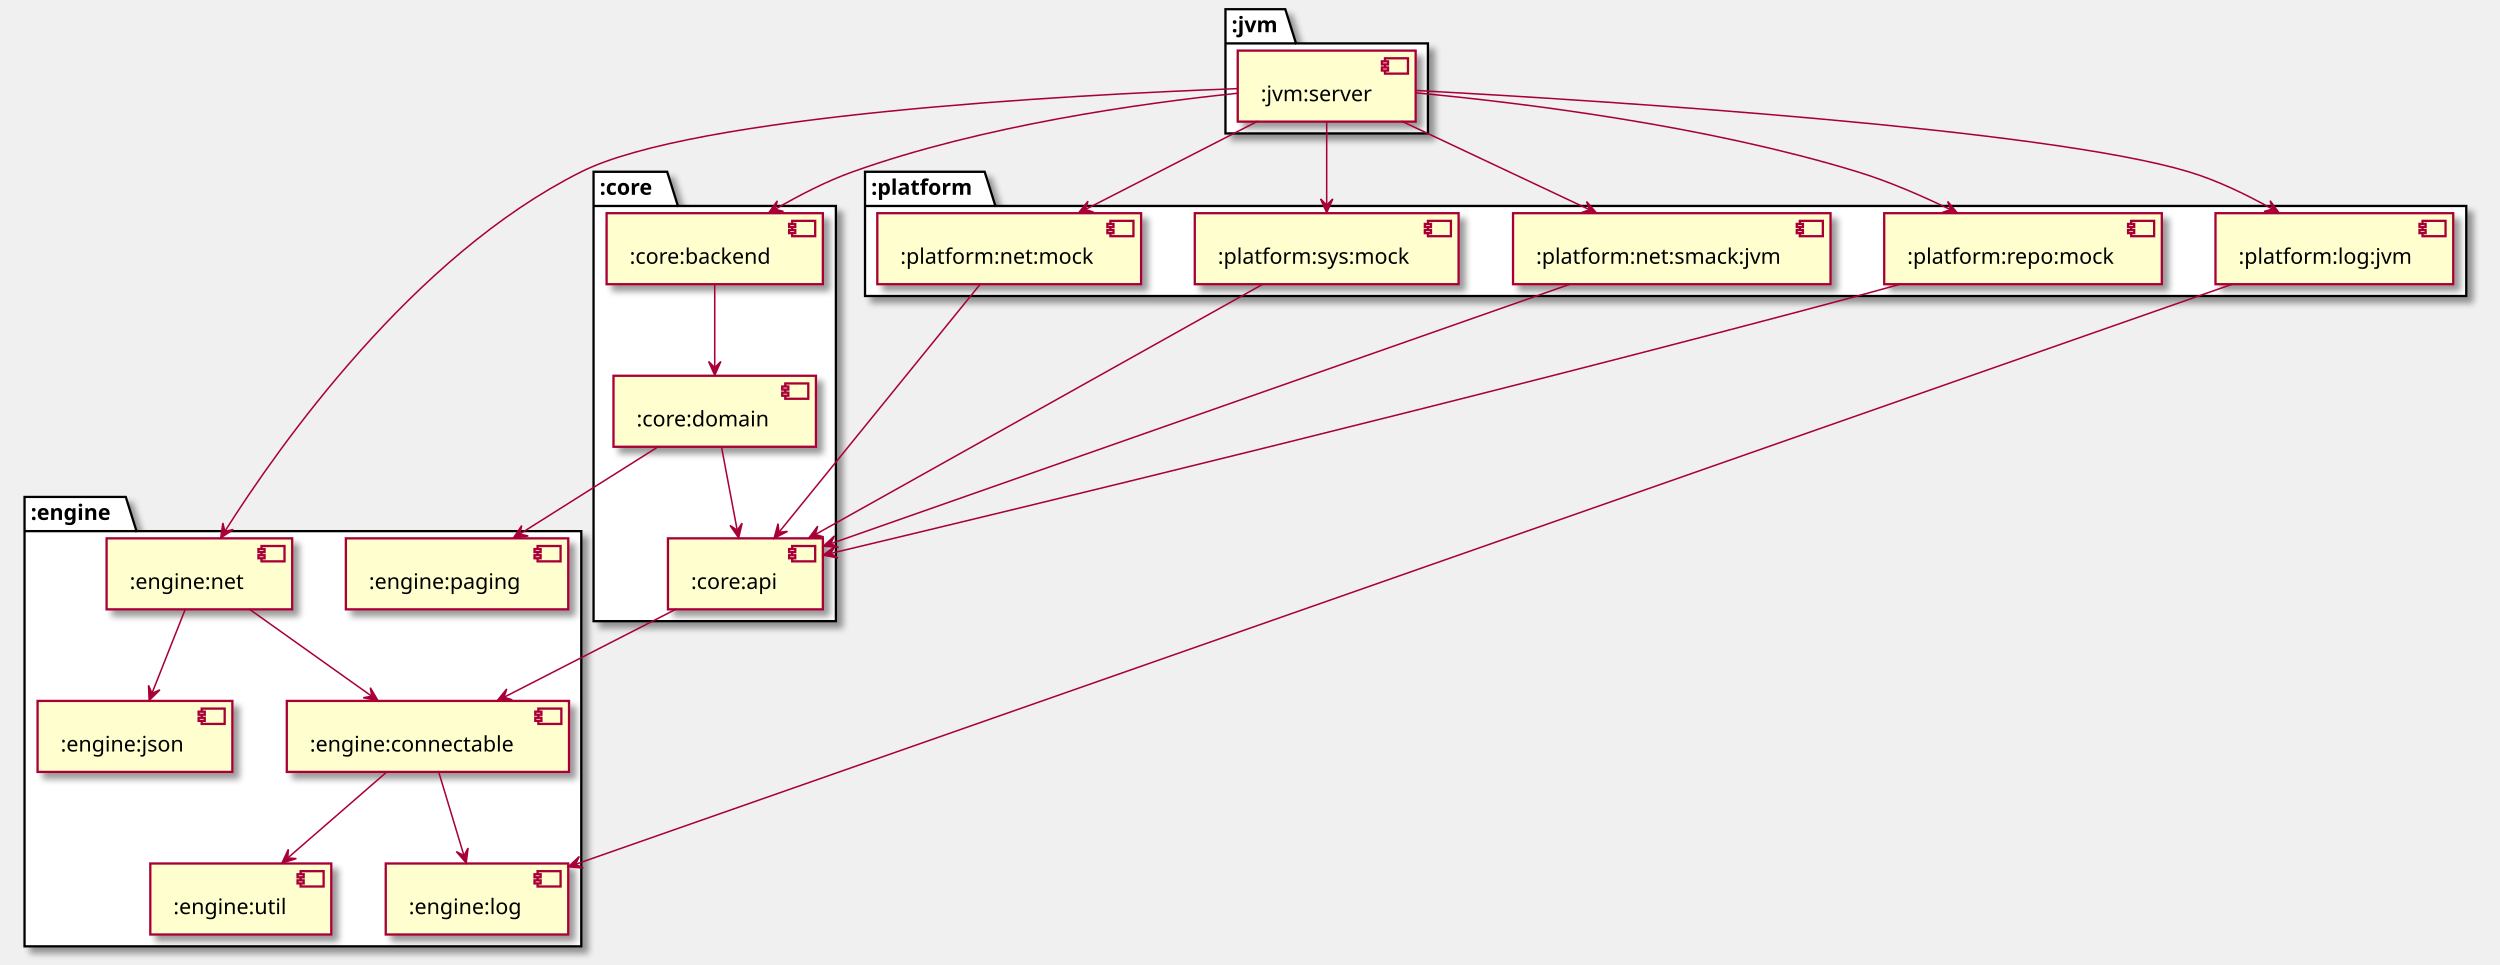
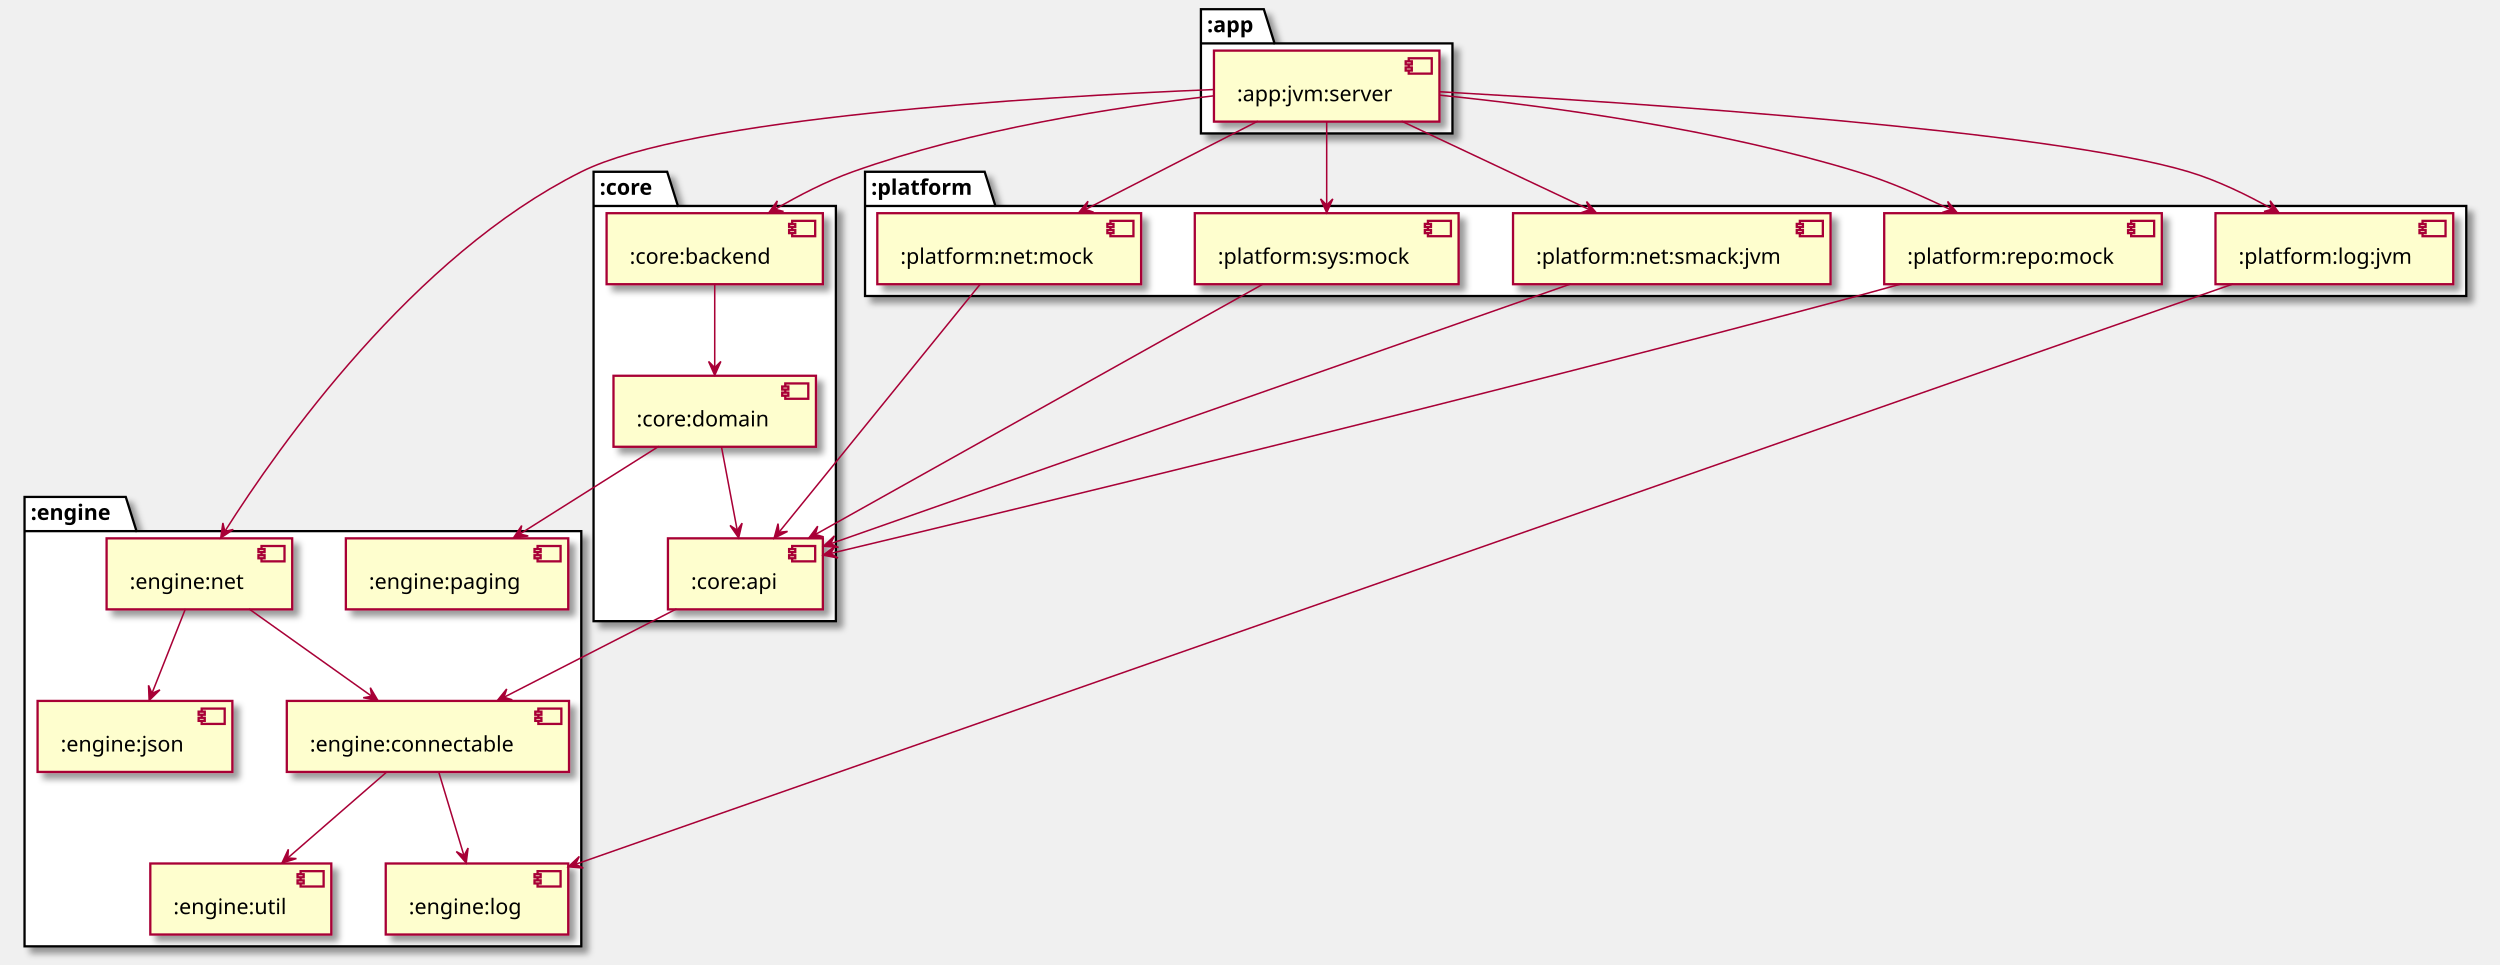
<svg xmlns="http://www.w3.org/2000/svg" contentScriptType="application/ecmascript" contentStyleType="text/css" height="629px" preserveAspectRatio="none" style="width:1630px;height:629px;" version="1.1" viewBox="0 0 1630 629" width="1630px" zoomAndPan="magnify">
  <defs>
-     <filter height="300%" id="f1r7pdp52i5uox" width="300%" x="-1" y="-1">
+     <filter height="300%" id="f3oqz0ir6cckx" width="300%" x="-1" y="-1">
      <feGaussianBlur result="blurOut" stdDeviation="2.0" />
      <feColorMatrix in="blurOut" result="blurOut2" type="matrix" values="0 0 0 0 0 0 0 0 0 0 0 0 0 0 0 0 0 0 .4 0" />
      <feOffset dx="4.0" dy="4.0" in="blurOut2" result="blurOut3" />
      <feBlend in="SourceGraphic" in2="blurOut3" mode="normal" />
    </filter>
  </defs>
  <g>
-     <polygon fill="#FFFFFF" filter="url(#f1r7pdp52i5uox)" points="564,112,642,112,649,134.297,1608,134.297,1608,193,564,193,564,112" style="stroke: #000000; stroke-width: 1.5;" />
+     <polygon fill="#FFFFFF" filter="url(#f3oqz0ir6cckx)" points="564,112,642,112,649,134.297,1608,134.297,1608,193,564,193,564,112" style="stroke: #000000; stroke-width: 1.5;" />
    <line style="stroke: #000000; stroke-width: 1.5;" x1="564" x2="649" y1="134.297" y2="134.297" />
    <text fill="#000000" font-family="sans-serif" font-size="14" font-weight="bold" lengthAdjust="spacingAndGlyphs" textLength="72" x="568" y="126.995">:platform</text>
-     <polygon fill="#FFFFFF" filter="url(#f1r7pdp52i5uox)" points="387,112,435,112,442,134.297,545,134.297,545,405,387,405,387,112" style="stroke: #000000; stroke-width: 1.5;" />
+     <polygon fill="#FFFFFF" filter="url(#f3oqz0ir6cckx)" points="387,112,435,112,442,134.297,545,134.297,545,405,387,405,387,112" style="stroke: #000000; stroke-width: 1.5;" />
    <line style="stroke: #000000; stroke-width: 1.5;" x1="387" x2="442" y1="134.297" y2="134.297" />
    <text fill="#000000" font-family="sans-serif" font-size="14" font-weight="bold" lengthAdjust="spacingAndGlyphs" textLength="42" x="391" y="126.995">:core</text>
-     <polygon fill="#FFFFFF" filter="url(#f1r7pdp52i5uox)" points="16,324,82,324,89,346.297,379,346.297,379,617,16,617,16,324" style="stroke: #000000; stroke-width: 1.5;" />
+     <polygon fill="#FFFFFF" filter="url(#f3oqz0ir6cckx)" points="16,324,82,324,89,346.297,379,346.297,379,617,16,617,16,324" style="stroke: #000000; stroke-width: 1.5;" />
    <line style="stroke: #000000; stroke-width: 1.5;" x1="16" x2="89" y1="346.297" y2="346.297" />
    <text fill="#000000" font-family="sans-serif" font-size="14" font-weight="bold" lengthAdjust="spacingAndGlyphs" textLength="60" x="20" y="338.995">:engine</text>
-     <polygon fill="#FFFFFF" filter="url(#f1r7pdp52i5uox)" points="799,6,838,6,845,28.297,931,28.297,931,87,799,87,799,6" style="stroke: #000000; stroke-width: 1.5;" />
-     <line style="stroke: #000000; stroke-width: 1.5;" x1="799" x2="845" y1="28.297" y2="28.297" />
-     <text fill="#000000" font-family="sans-serif" font-size="14" font-weight="bold" lengthAdjust="spacingAndGlyphs" textLength="33" x="803" y="20.995">:jvm</text>
-     <rect fill="#FEFECE" filter="url(#f1r7pdp52i5uox)" height="46.297" style="stroke: #A80036; stroke-width: 1.5;" width="181" x="1228.5" y="139" />
+     <polygon fill="#FFFFFF" filter="url(#f3oqz0ir6cckx)" points="783,6,824,6,831,28.297,947,28.297,947,87,783,87,783,6" style="stroke: #000000; stroke-width: 1.5;" />
+     <line style="stroke: #000000; stroke-width: 1.5;" x1="783" x2="831" y1="28.297" y2="28.297" />
+     <text fill="#000000" font-family="sans-serif" font-size="14" font-weight="bold" lengthAdjust="spacingAndGlyphs" textLength="35" x="787" y="20.995">:app</text>
+     <rect fill="#FEFECE" filter="url(#f3oqz0ir6cckx)" height="46.297" style="stroke: #A80036; stroke-width: 1.5;" width="181" x="1228.5" y="139" />
    <rect fill="#FEFECE" height="10" style="stroke: #A80036; stroke-width: 1.5;" width="15" x="1389.5" y="144" />
    <rect fill="#FEFECE" height="2" style="stroke: #A80036; stroke-width: 1.5;" width="4" x="1387.5" y="146" />
    <rect fill="#FEFECE" height="2" style="stroke: #A80036; stroke-width: 1.5;" width="4" x="1387.5" y="150" />
    <text fill="#000000" font-family="sans-serif" font-size="14" lengthAdjust="spacingAndGlyphs" textLength="141" x="1243.5" y="171.995">:platform:repo:mock</text>
-     <rect fill="#FEFECE" filter="url(#f1r7pdp52i5uox)" height="46.297" style="stroke: #A80036; stroke-width: 1.5;" width="172" x="572" y="139" />
+     <rect fill="#FEFECE" filter="url(#f3oqz0ir6cckx)" height="46.297" style="stroke: #A80036; stroke-width: 1.5;" width="172" x="572" y="139" />
    <rect fill="#FEFECE" height="10" style="stroke: #A80036; stroke-width: 1.5;" width="15" x="724" y="144" />
    <rect fill="#FEFECE" height="2" style="stroke: #A80036; stroke-width: 1.5;" width="4" x="722" y="146" />
    <rect fill="#FEFECE" height="2" style="stroke: #A80036; stroke-width: 1.5;" width="4" x="722" y="150" />
    <text fill="#000000" font-family="sans-serif" font-size="14" lengthAdjust="spacingAndGlyphs" textLength="132" x="587" y="171.995">:platform:net:mock</text>
-     <rect fill="#FEFECE" filter="url(#f1r7pdp52i5uox)" height="46.297" style="stroke: #A80036; stroke-width: 1.5;" width="172" x="779" y="139" />
+     <rect fill="#FEFECE" filter="url(#f3oqz0ir6cckx)" height="46.297" style="stroke: #A80036; stroke-width: 1.5;" width="172" x="779" y="139" />
    <rect fill="#FEFECE" height="10" style="stroke: #A80036; stroke-width: 1.5;" width="15" x="931" y="144" />
    <rect fill="#FEFECE" height="2" style="stroke: #A80036; stroke-width: 1.5;" width="4" x="929" y="146" />
    <rect fill="#FEFECE" height="2" style="stroke: #A80036; stroke-width: 1.5;" width="4" x="929" y="150" />
    <text fill="#000000" font-family="sans-serif" font-size="14" lengthAdjust="spacingAndGlyphs" textLength="132" x="794" y="171.995">:platform:sys:mock</text>
-     <rect fill="#FEFECE" filter="url(#f1r7pdp52i5uox)" height="46.297" style="stroke: #A80036; stroke-width: 1.5;" width="207" x="986.5" y="139" />
+     <rect fill="#FEFECE" filter="url(#f3oqz0ir6cckx)" height="46.297" style="stroke: #A80036; stroke-width: 1.5;" width="207" x="986.5" y="139" />
    <rect fill="#FEFECE" height="10" style="stroke: #A80036; stroke-width: 1.5;" width="15" x="1173.5" y="144" />
    <rect fill="#FEFECE" height="2" style="stroke: #A80036; stroke-width: 1.5;" width="4" x="1171.5" y="146" />
    <rect fill="#FEFECE" height="2" style="stroke: #A80036; stroke-width: 1.5;" width="4" x="1171.5" y="150" />
    <text fill="#000000" font-family="sans-serif" font-size="14" lengthAdjust="spacingAndGlyphs" textLength="167" x="1001.5" y="171.995">:platform:net:smack:jvm</text>
-     <rect fill="#FEFECE" filter="url(#f1r7pdp52i5uox)" height="46.297" style="stroke: #A80036; stroke-width: 1.5;" width="155" x="1444.5" y="139" />
+     <rect fill="#FEFECE" filter="url(#f3oqz0ir6cckx)" height="46.297" style="stroke: #A80036; stroke-width: 1.5;" width="155" x="1444.5" y="139" />
    <rect fill="#FEFECE" height="10" style="stroke: #A80036; stroke-width: 1.5;" width="15" x="1579.5" y="144" />
    <rect fill="#FEFECE" height="2" style="stroke: #A80036; stroke-width: 1.5;" width="4" x="1577.5" y="146" />
    <rect fill="#FEFECE" height="2" style="stroke: #A80036; stroke-width: 1.5;" width="4" x="1577.5" y="150" />
    <text fill="#000000" font-family="sans-serif" font-size="14" lengthAdjust="spacingAndGlyphs" textLength="115" x="1459.5" y="171.995">:platform:log:jvm</text>
-     <rect fill="#FEFECE" filter="url(#f1r7pdp52i5uox)" height="46.297" style="stroke: #A80036; stroke-width: 1.5;" width="141" x="395.5" y="139" />
+     <rect fill="#FEFECE" filter="url(#f3oqz0ir6cckx)" height="46.297" style="stroke: #A80036; stroke-width: 1.5;" width="141" x="395.5" y="139" />
    <rect fill="#FEFECE" height="10" style="stroke: #A80036; stroke-width: 1.5;" width="15" x="516.5" y="144" />
    <rect fill="#FEFECE" height="2" style="stroke: #A80036; stroke-width: 1.5;" width="4" x="514.5" y="146" />
    <rect fill="#FEFECE" height="2" style="stroke: #A80036; stroke-width: 1.5;" width="4" x="514.5" y="150" />
    <text fill="#000000" font-family="sans-serif" font-size="14" lengthAdjust="spacingAndGlyphs" textLength="101" x="410.5" y="171.995">:core:backend</text>
-     <rect fill="#FEFECE" filter="url(#f1r7pdp52i5uox)" height="46.297" style="stroke: #A80036; stroke-width: 1.5;" width="101" x="435.5" y="351" />
+     <rect fill="#FEFECE" filter="url(#f3oqz0ir6cckx)" height="46.297" style="stroke: #A80036; stroke-width: 1.5;" width="101" x="435.5" y="351" />
    <rect fill="#FEFECE" height="10" style="stroke: #A80036; stroke-width: 1.5;" width="15" x="516.5" y="356" />
    <rect fill="#FEFECE" height="2" style="stroke: #A80036; stroke-width: 1.5;" width="4" x="514.5" y="358" />
    <rect fill="#FEFECE" height="2" style="stroke: #A80036; stroke-width: 1.5;" width="4" x="514.5" y="362" />
    <text fill="#000000" font-family="sans-serif" font-size="14" lengthAdjust="spacingAndGlyphs" textLength="61" x="450.5" y="383.995">:core:api</text>
-     <rect fill="#FEFECE" filter="url(#f1r7pdp52i5uox)" height="46.297" style="stroke: #A80036; stroke-width: 1.5;" width="132" x="400" y="245" />
+     <rect fill="#FEFECE" filter="url(#f3oqz0ir6cckx)" height="46.297" style="stroke: #A80036; stroke-width: 1.5;" width="132" x="400" y="245" />
    <rect fill="#FEFECE" height="10" style="stroke: #A80036; stroke-width: 1.5;" width="15" x="512" y="250" />
    <rect fill="#FEFECE" height="2" style="stroke: #A80036; stroke-width: 1.5;" width="4" x="510" y="252" />
    <rect fill="#FEFECE" height="2" style="stroke: #A80036; stroke-width: 1.5;" width="4" x="510" y="256" />
    <text fill="#000000" font-family="sans-serif" font-size="14" lengthAdjust="spacingAndGlyphs" textLength="92" x="415" y="277.995">:core:domain</text>
-     <rect fill="#FEFECE" filter="url(#f1r7pdp52i5uox)" height="46.297" style="stroke: #A80036; stroke-width: 1.5;" width="121" x="69.5" y="351" />
+     <rect fill="#FEFECE" filter="url(#f3oqz0ir6cckx)" height="46.297" style="stroke: #A80036; stroke-width: 1.5;" width="121" x="69.5" y="351" />
    <rect fill="#FEFECE" height="10" style="stroke: #A80036; stroke-width: 1.5;" width="15" x="170.5" y="356" />
    <rect fill="#FEFECE" height="2" style="stroke: #A80036; stroke-width: 1.5;" width="4" x="168.5" y="358" />
    <rect fill="#FEFECE" height="2" style="stroke: #A80036; stroke-width: 1.5;" width="4" x="168.5" y="362" />
    <text fill="#000000" font-family="sans-serif" font-size="14" lengthAdjust="spacingAndGlyphs" textLength="81" x="84.5" y="383.995">:engine:net</text>
-     <rect fill="#FEFECE" filter="url(#f1r7pdp52i5uox)" height="46.297" style="stroke: #A80036; stroke-width: 1.5;" width="184" x="187" y="457" />
+     <rect fill="#FEFECE" filter="url(#f3oqz0ir6cckx)" height="46.297" style="stroke: #A80036; stroke-width: 1.5;" width="184" x="187" y="457" />
    <rect fill="#FEFECE" height="10" style="stroke: #A80036; stroke-width: 1.5;" width="15" x="351" y="462" />
    <rect fill="#FEFECE" height="2" style="stroke: #A80036; stroke-width: 1.5;" width="4" x="349" y="464" />
    <rect fill="#FEFECE" height="2" style="stroke: #A80036; stroke-width: 1.5;" width="4" x="349" y="468" />
    <text fill="#000000" font-family="sans-serif" font-size="14" lengthAdjust="spacingAndGlyphs" textLength="144" x="202" y="489.995">:engine:connectable</text>
-     <rect fill="#FEFECE" filter="url(#f1r7pdp52i5uox)" height="46.297" style="stroke: #A80036; stroke-width: 1.5;" width="118" x="98" y="563" />
+     <rect fill="#FEFECE" filter="url(#f3oqz0ir6cckx)" height="46.297" style="stroke: #A80036; stroke-width: 1.5;" width="118" x="98" y="563" />
    <rect fill="#FEFECE" height="10" style="stroke: #A80036; stroke-width: 1.5;" width="15" x="196" y="568" />
    <rect fill="#FEFECE" height="2" style="stroke: #A80036; stroke-width: 1.5;" width="4" x="194" y="570" />
    <rect fill="#FEFECE" height="2" style="stroke: #A80036; stroke-width: 1.5;" width="4" x="194" y="574" />
    <text fill="#000000" font-family="sans-serif" font-size="14" lengthAdjust="spacingAndGlyphs" textLength="78" x="113" y="595.995">:engine:util</text>
-     <rect fill="#FEFECE" filter="url(#f1r7pdp52i5uox)" height="46.297" style="stroke: #A80036; stroke-width: 1.5;" width="119" x="251.5" y="563" />
+     <rect fill="#FEFECE" filter="url(#f3oqz0ir6cckx)" height="46.297" style="stroke: #A80036; stroke-width: 1.5;" width="119" x="251.5" y="563" />
    <rect fill="#FEFECE" height="10" style="stroke: #A80036; stroke-width: 1.5;" width="15" x="350.5" y="568" />
    <rect fill="#FEFECE" height="2" style="stroke: #A80036; stroke-width: 1.5;" width="4" x="348.5" y="570" />
    <rect fill="#FEFECE" height="2" style="stroke: #A80036; stroke-width: 1.5;" width="4" x="348.5" y="574" />
    <text fill="#000000" font-family="sans-serif" font-size="14" lengthAdjust="spacingAndGlyphs" textLength="79" x="266.5" y="595.995">:engine:log</text>
-     <rect fill="#FEFECE" filter="url(#f1r7pdp52i5uox)" height="46.297" style="stroke: #A80036; stroke-width: 1.5;" width="145" x="225.5" y="351" />
+     <rect fill="#FEFECE" filter="url(#f3oqz0ir6cckx)" height="46.297" style="stroke: #A80036; stroke-width: 1.5;" width="145" x="225.5" y="351" />
    <rect fill="#FEFECE" height="10" style="stroke: #A80036; stroke-width: 1.5;" width="15" x="350.5" y="356" />
    <rect fill="#FEFECE" height="2" style="stroke: #A80036; stroke-width: 1.5;" width="4" x="348.5" y="358" />
    <rect fill="#FEFECE" height="2" style="stroke: #A80036; stroke-width: 1.5;" width="4" x="348.5" y="362" />
    <text fill="#000000" font-family="sans-serif" font-size="14" lengthAdjust="spacingAndGlyphs" textLength="105" x="240.5" y="383.995">:engine:paging</text>
-     <rect fill="#FEFECE" filter="url(#f1r7pdp52i5uox)" height="46.297" style="stroke: #A80036; stroke-width: 1.5;" width="127" x="24.5" y="457" />
+     <rect fill="#FEFECE" filter="url(#f3oqz0ir6cckx)" height="46.297" style="stroke: #A80036; stroke-width: 1.5;" width="127" x="24.5" y="457" />
    <rect fill="#FEFECE" height="10" style="stroke: #A80036; stroke-width: 1.5;" width="15" x="131.5" y="462" />
    <rect fill="#FEFECE" height="2" style="stroke: #A80036; stroke-width: 1.5;" width="4" x="129.5" y="464" />
    <rect fill="#FEFECE" height="2" style="stroke: #A80036; stroke-width: 1.5;" width="4" x="129.5" y="468" />
    <text fill="#000000" font-family="sans-serif" font-size="14" lengthAdjust="spacingAndGlyphs" textLength="87" x="39.5" y="489.995">:engine:json</text>
-     <rect fill="#FEFECE" filter="url(#f1r7pdp52i5uox)" height="46.297" style="stroke: #A80036; stroke-width: 1.5;" width="116" x="807" y="33" />
-     <rect fill="#FEFECE" height="10" style="stroke: #A80036; stroke-width: 1.5;" width="15" x="903" y="38" />
-     <rect fill="#FEFECE" height="2" style="stroke: #A80036; stroke-width: 1.5;" width="4" x="901" y="40" />
-     <rect fill="#FEFECE" height="2" style="stroke: #A80036; stroke-width: 1.5;" width="4" x="901" y="44" />
-     <text fill="#000000" font-family="sans-serif" font-size="14" lengthAdjust="spacingAndGlyphs" textLength="76" x="822" y="65.995">:jvm:server</text>
+     <rect fill="#FEFECE" filter="url(#f3oqz0ir6cckx)" height="46.297" style="stroke: #A80036; stroke-width: 1.5;" width="147" x="791.5" y="33" />
+     <rect fill="#FEFECE" height="10" style="stroke: #A80036; stroke-width: 1.5;" width="15" x="918.5" y="38" />
+     <rect fill="#FEFECE" height="2" style="stroke: #A80036; stroke-width: 1.5;" width="4" x="916.5" y="40" />
+     <rect fill="#FEFECE" height="2" style="stroke: #A80036; stroke-width: 1.5;" width="4" x="916.5" y="44" />
+     <text fill="#000000" font-family="sans-serif" font-size="14" lengthAdjust="spacingAndGlyphs" textLength="107" x="806.5" y="65.995">:app:jvm:server</text>
    <path d="M1240.05,185.005 C1230.281,187.75 1220.42,190.473 1211,193 C962.279,259.721 663.381,331.795 541.656,360.806 " fill="none" id=":platform:repo:mock-&gt;:core:api" style="stroke: #A80036; stroke-width: 1.0;" />
    <polygon fill="#A80036" points="536.697,361.987,546.379,363.792,541.561,360.828,544.524,356.01,536.697,361.987" style="stroke: #A80036; stroke-width: 1.0;" />
    <path d="M639.266,185.091 C607.214,224.597 542.021,304.951 507.913,346.991 " fill="none" id=":platform:net:mock-&gt;:core:api" style="stroke: #A80036; stroke-width: 1.0;" />
    <polygon fill="#A80036" points="504.711,350.937,513.488,346.468,507.861,347.054,507.275,341.428,504.711,350.937" style="stroke: #A80036; stroke-width: 1.0;" />
    <path d="M823.719,185.091 C752.381,224.995 606.538,306.575 532.033,348.251 " fill="none" id=":platform:sys:mock-&gt;:core:api" style="stroke: #A80036; stroke-width: 1.0;" />
    <polygon fill="#A80036" points="527.23,350.937,537.038,350.034,531.594,348.496,533.132,343.053,527.23,350.937" style="stroke: #A80036; stroke-width: 1.0;" />
    <path d="M1024.212,185.091 C904.607,227.072 653.587,315.178 541.782,354.421 " fill="none" id=":platform:net:smack:jvm-&gt;:core:api" style="stroke: #A80036; stroke-width: 1.0;" />
    <polygon fill="#A80036" points="536.889,356.138,546.706,356.932,541.607,354.482,544.056,349.383,536.889,356.138" style="stroke: #A80036; stroke-width: 1.0;" />
    <path d="M466,185 C466,201.003 466,222.446 466,239.528 " fill="none" id=":core:backend-&gt;:core:domain" style="stroke: #A80036; stroke-width: 1.0;" />
    <polygon fill="#A80036" points="466,244.678,470,235.678,466,239.678,462,235.678,466,244.678" style="stroke: #A80036; stroke-width: 1.0;" />
    <path d="M162.331,397 C185.875,413.75 217.799,436.461 242.3,453.892 " fill="none" id=":engine:net-&gt;:engine:connectable" style="stroke: #A80036; stroke-width: 1.0;" />
    <polygon fill="#A80036" points="246.475,456.862,241.46,448.385,242.401,453.963,236.823,454.904,246.475,456.862" style="stroke: #A80036; stroke-width: 1.0;" />
    <path d="M120.887,397 C114.491,413.141 105.903,434.816 99.107,451.969 " fill="none" id=":engine:net-&gt;:engine:json" style="stroke: #A80036; stroke-width: 1.0;" />
    <polygon fill="#A80036" points="97.241,456.678,104.275,449.785,99.083,452.03,96.838,446.838,97.241,456.678" style="stroke: #A80036; stroke-width: 1.0;" />
    <path d="M1456.031,185.097 C1244.474,259.168 584.654,490.187 375.371,563.462 " fill="none" id=":platform:log:jvm-&gt;:engine:log" style="stroke: #A80036; stroke-width: 1.0;" />
    <polygon fill="#A80036" points="370.512,565.163,380.328,565.965,375.231,563.511,377.684,558.414,370.512,565.163" style="stroke: #A80036; stroke-width: 1.0;" />
    <path d="M441.084,397 C407.969,413.958 362.923,437.025 328.724,454.538 " fill="none" id=":core:api-&gt;:engine:connectable" style="stroke: #A80036; stroke-width: 1.0;" />
    <polygon fill="#A80036" points="324.185,456.862,334.019,456.32,328.636,454.583,330.373,449.199,324.185,456.862" style="stroke: #A80036; stroke-width: 1.0;" />
    <path d="M252.528,503 C233.475,519.555 207.72,541.931 187.754,559.279 " fill="none" id=":engine:connectable-&gt;:engine:util" style="stroke: #A80036; stroke-width: 1.0;" />
    <polygon fill="#A80036" points="183.842,562.678,193.259,559.795,187.616,559.399,188.012,553.756,183.842,562.678" style="stroke: #A80036; stroke-width: 1.0;" />
    <path d="M285.943,503 C290.774,519.003 297.248,540.446 302.405,557.528 " fill="none" id=":engine:connectable-&gt;:engine:log" style="stroke: #A80036; stroke-width: 1.0;" />
    <polygon fill="#A80036" points="303.959,562.678,305.188,552.906,302.514,557.892,297.529,555.219,303.959,562.678" style="stroke: #A80036; stroke-width: 1.0;" />
    <path d="M429.546,291 C402.89,307.82 366.708,330.649 339.037,348.108 " fill="none" id=":core:domain-&gt;:engine:paging" style="stroke: #A80036; stroke-width: 1.0;" />
    <polygon fill="#A80036" points="334.672,350.862,344.418,349.442,338.901,348.194,340.149,342.676,334.672,350.862" style="stroke: #A80036; stroke-width: 1.0;" />
    <path d="M470.34,291 C473.359,307.003 477.405,328.446 480.628,345.528 " fill="none" id=":core:domain-&gt;:core:api" style="stroke: #A80036; stroke-width: 1.0;" />
    <polygon fill="#A80036" points="481.6,350.678,483.861,341.093,480.673,345.765,476,342.576,481.6,350.678" style="stroke: #A80036; stroke-width: 1.0;" />
-     <path d="M923.033,60.521 C992.668,67.05 1112.374,81.813 1211,112 C1231.49,118.272 1253.104,127.668 1271.568,136.628 " fill="none" id=":jvm:server-&gt;:platform:repo:mock" style="stroke: #A80036; stroke-width: 1.0;" />
+     <path d="M938.55,62.034 C1009.511,69.218 1119.356,83.95 1211,112 C1231.49,118.272 1253.104,127.668 1271.568,136.628 " fill="none" id=":app:jvm:server-&gt;:platform:repo:mock" style="stroke: #A80036; stroke-width: 1.0;" />
    <polygon fill="#A80036" points="1276.191,138.894,1269.87,131.341,1271.701,136.693,1266.349,138.524,1276.191,138.894" style="stroke: #A80036; stroke-width: 1.0;" />
-     <path d="M820.084,79 C786.969,95.958 741.923,119.025 707.724,136.537 " fill="none" id=":jvm:server-&gt;:platform:net:mock" style="stroke: #A80036; stroke-width: 1.0;" />
+     <path d="M820.084,79 C786.969,95.958 741.923,119.025 707.724,136.537 " fill="none" id=":app:jvm:server-&gt;:platform:net:mock" style="stroke: #A80036; stroke-width: 1.0;" />
    <polygon fill="#A80036" points="703.185,138.862,713.019,138.32,707.636,136.583,709.373,131.199,703.185,138.862" style="stroke: #A80036; stroke-width: 1.0;" />
-     <path d="M865,79 C865,95.003 865,116.446 865,133.528 " fill="none" id=":jvm:server-&gt;:platform:sys:mock" style="stroke: #A80036; stroke-width: 1.0;" />
+     <path d="M865,79 C865,95.003 865,116.446 865,133.528 " fill="none" id=":app:jvm:server-&gt;:platform:sys:mock" style="stroke: #A80036; stroke-width: 1.0;" />
    <polygon fill="#A80036" points="865,138.678,869,129.678,865,133.678,861,129.678,865,138.678" style="stroke: #A80036; stroke-width: 1.0;" />
-     <path d="M913.822,79 C949.816,95.958 998.779,119.025 1035.952,136.537 " fill="none" id=":jvm:server-&gt;:platform:net:smack:jvm" style="stroke: #A80036; stroke-width: 1.0;" />
+     <path d="M913.822,79 C949.816,95.958 998.779,119.025 1035.952,136.537 " fill="none" id=":app:jvm:server-&gt;:platform:net:smack:jvm" style="stroke: #A80036; stroke-width: 1.0;" />
    <polygon fill="#A80036" points="1040.886,138.862,1034.449,131.407,1036.362,136.731,1031.039,138.644,1040.886,138.862" style="stroke: #A80036; stroke-width: 1.0;" />
-     <path d="M806.873,60.812 C743.646,67.349 640.327,81.867 556,112 C538.763,118.159 520.915,127.392 505.702,136.253 " fill="none" id=":jvm:server-&gt;:core:backend" style="stroke: #A80036; stroke-width: 1.0;" />
+     <path d="M791.452,62.482 C727.72,69.697 633.781,84.207 556,112 C538.763,118.159 520.915,127.392 505.702,136.253 " fill="none" id=":app:jvm:server-&gt;:core:backend" style="stroke: #A80036; stroke-width: 1.0;" />
    <polygon fill="#A80036" points="501.07,138.988,510.853,137.858,505.375,136.446,506.787,130.968,501.07,138.988" style="stroke: #A80036; stroke-width: 1.0;" />
-     <path d="M806.695,57.775 C694.43,61.991 452.815,75.173 379,112 C269.223,166.769 181.895,290.688 146.752,346.197 " fill="none" id=":jvm:server-&gt;:engine:net" style="stroke: #A80036; stroke-width: 1.0;" />
+     <path d="M791.24,58.381 C673.606,63.19 449.585,76.784 379,112 C269.223,166.769 181.895,290.688 146.752,346.197 " fill="none" id=":app:jvm:server-&gt;:engine:net" style="stroke: #A80036; stroke-width: 1.0;" />
    <polygon fill="#A80036" points="143.913,350.714,152.09,345.224,146.574,346.481,145.317,340.965,143.913,350.714" style="stroke: #A80036; stroke-width: 1.0;" />
-     <path d="M923.215,58.968 C1047.241,65.751 1333.799,83.995 1427,112 C1445.763,117.638 1465.135,127.076 1481.452,136.243 " fill="none" id=":jvm:server-&gt;:platform:log:jvm" style="stroke: #A80036; stroke-width: 1.0;" />
+     <path d="M938.722,59.829 C1069.674,67.214 1337.497,85.106 1427,112 C1445.763,117.638 1465.135,127.076 1481.452,136.243 " fill="none" id=":app:jvm:server-&gt;:platform:log:jvm" style="stroke: #A80036; stroke-width: 1.0;" />
    <polygon fill="#A80036" points="1485.97,138.818,1480.131,130.886,1481.626,136.342,1476.17,137.837,1485.97,138.818" style="stroke: #A80036; stroke-width: 1.0;" />
  </g>
</svg>
